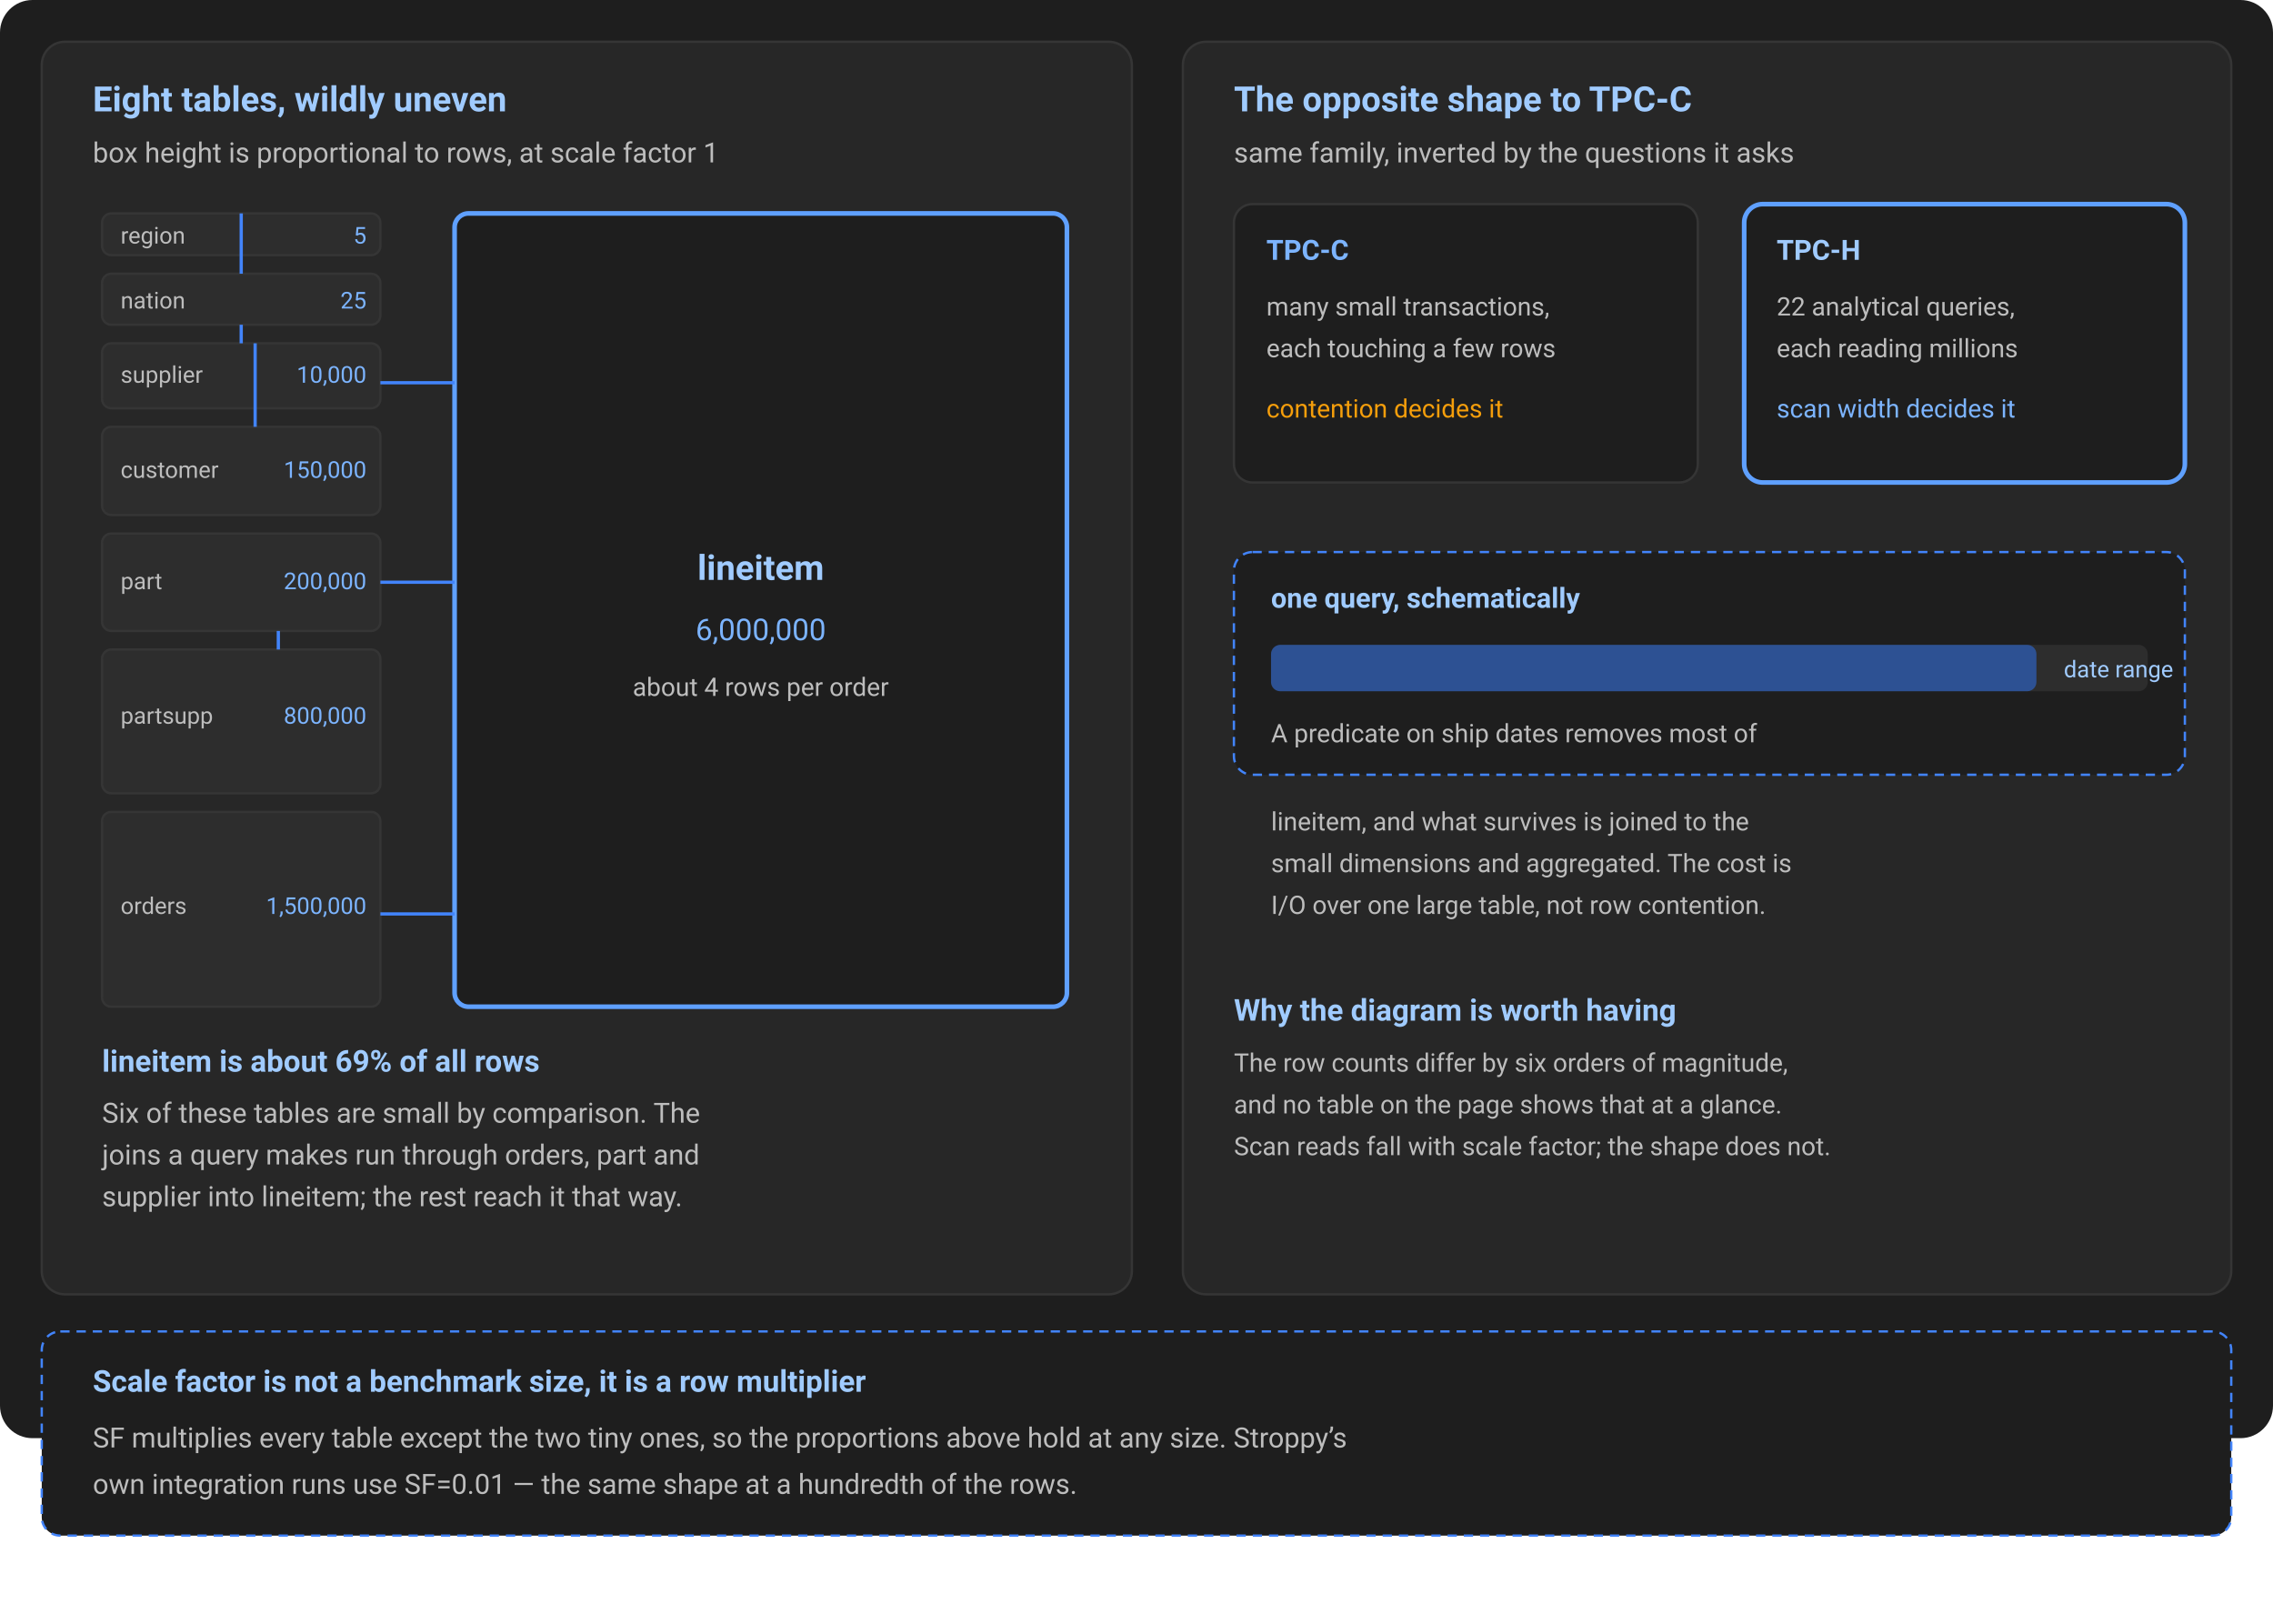
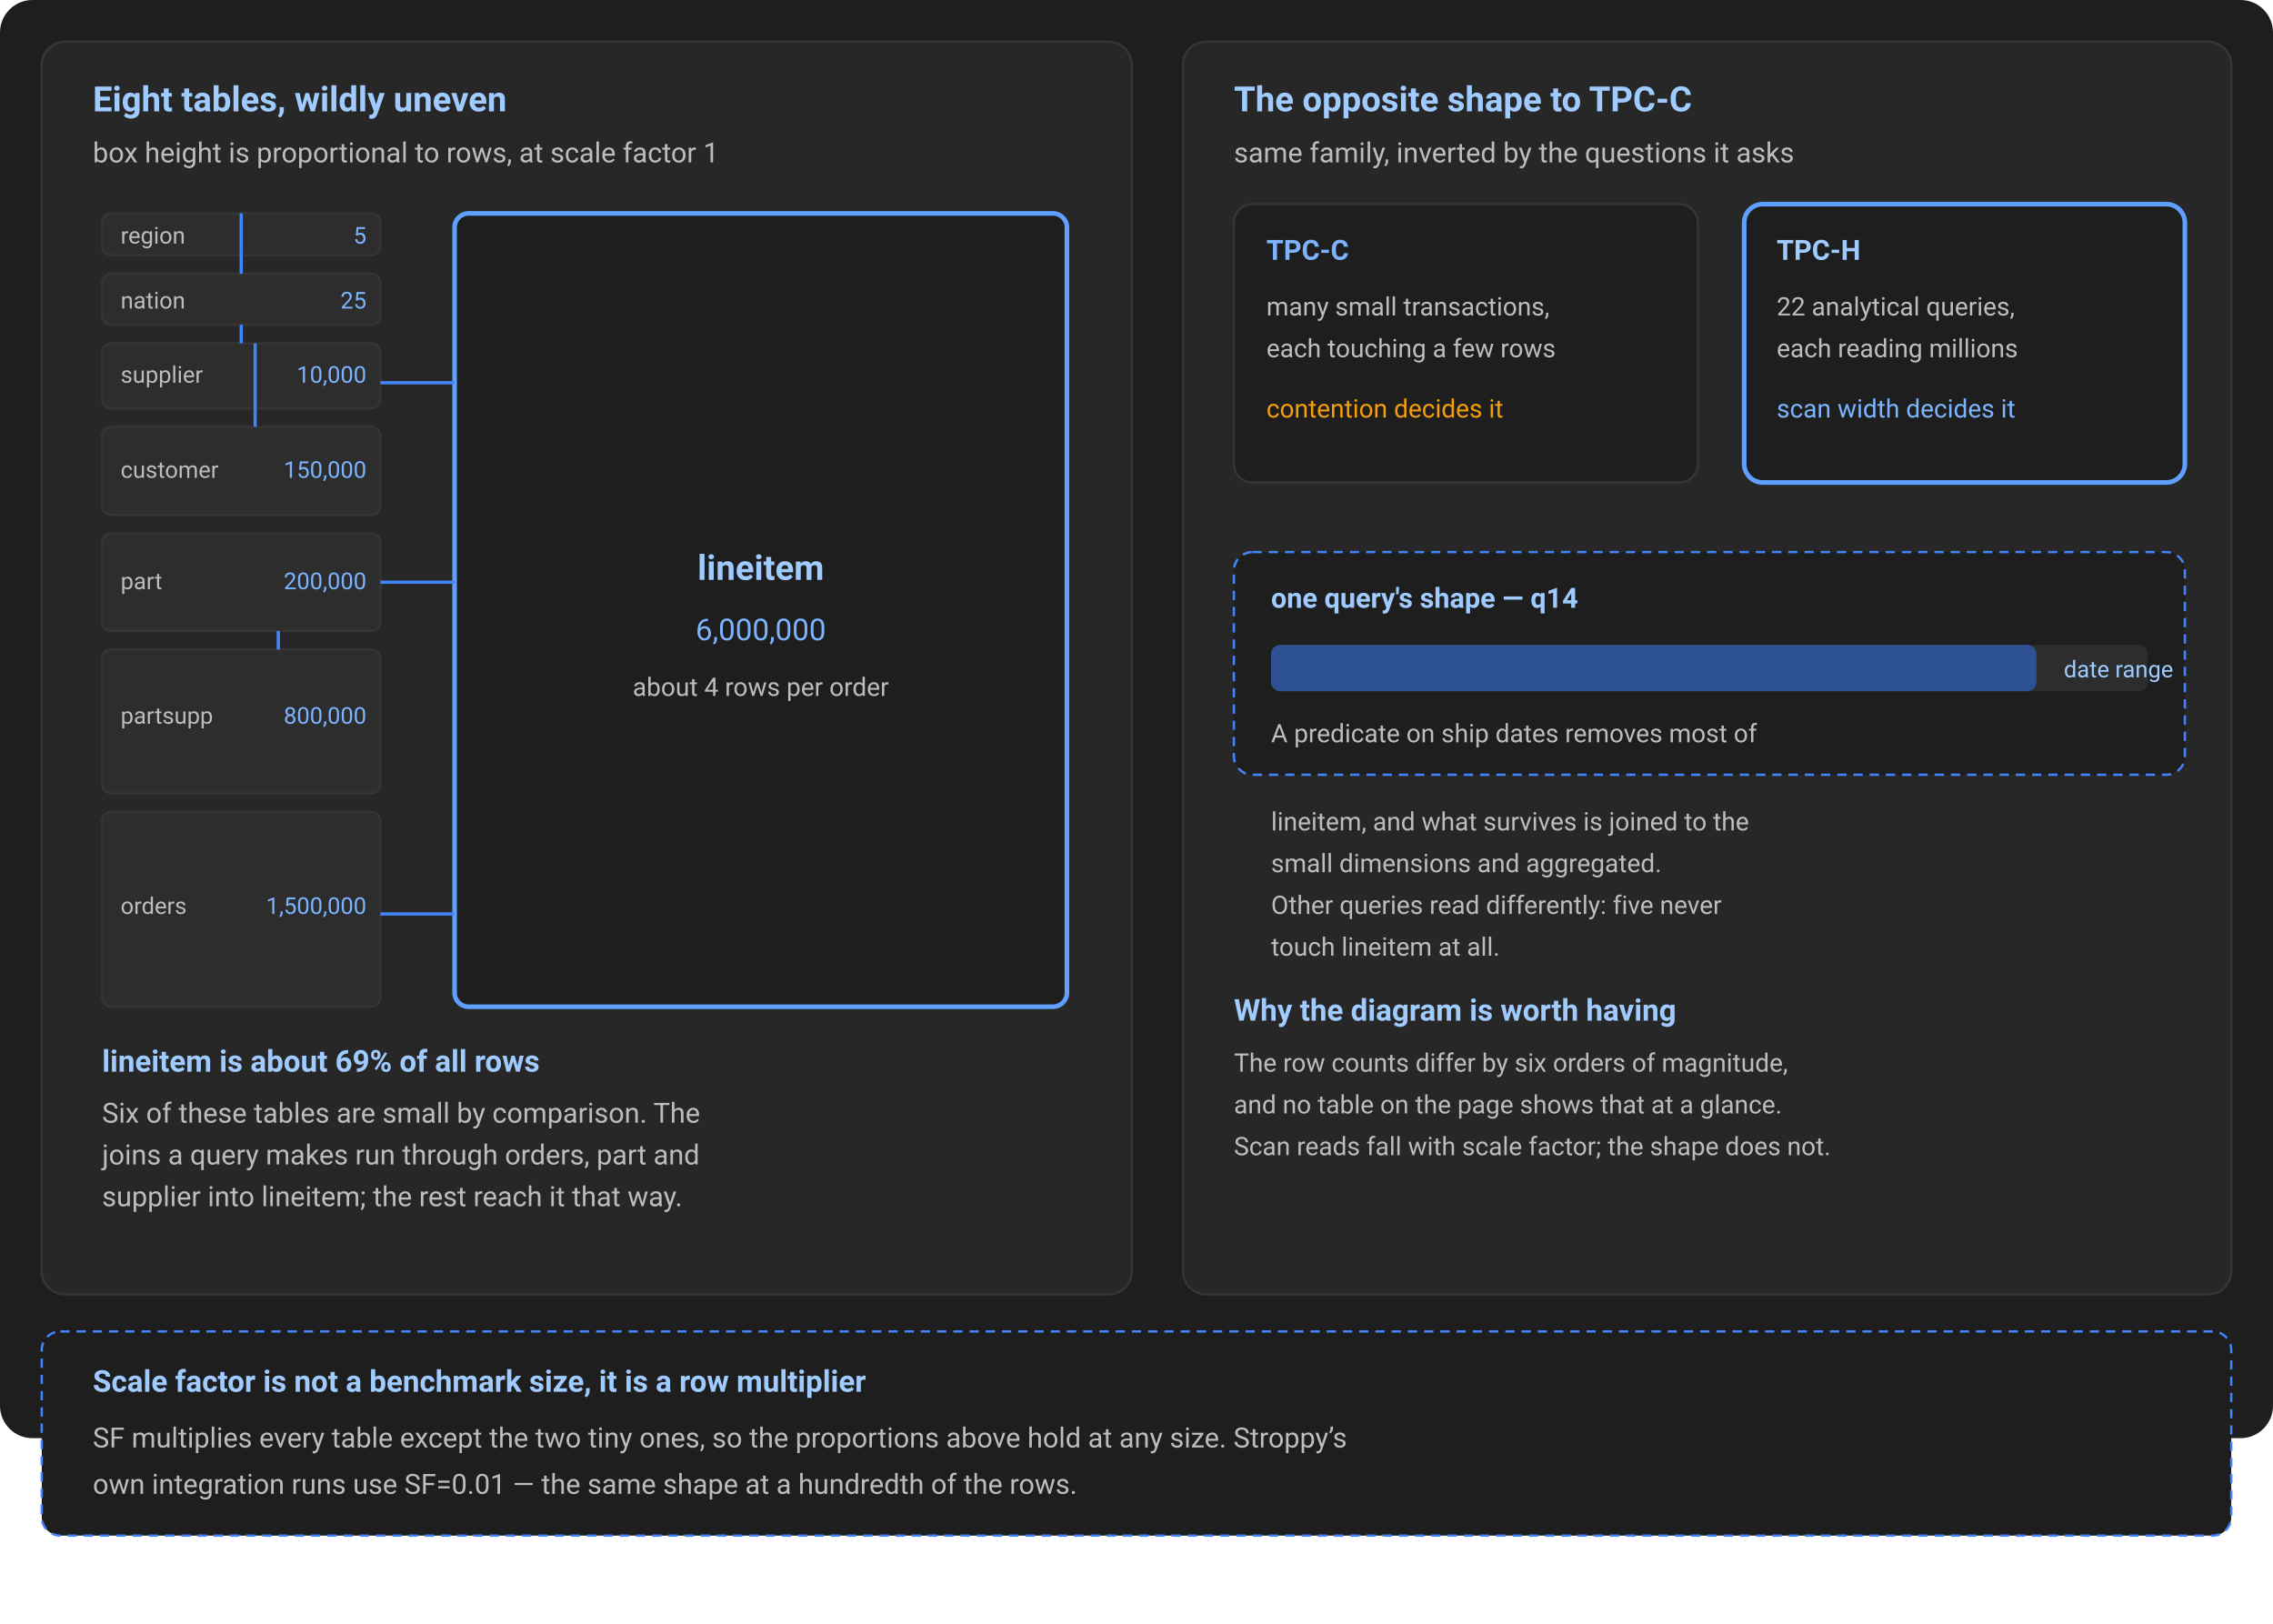
<svg xmlns="http://www.w3.org/2000/svg" viewBox="0 0 980 700" width="980" height="700" role="img" aria-labelledby="tpch-title tpch-desc" font-family="ui-sans-serif, system-ui, -apple-system, Segoe UI, Roboto, sans-serif">
  <rect x="0" y="0" width="980" height="620" rx="14" fill="#1e1e1e" />
  <rect x="18" y="18" width="470" height="540" rx="10" fill="#272727" stroke="#353535" />
  <text x="40" y="48" fill="#a0cbff" font-size="15" font-weight="600">Eight tables, wildly uneven</text>
  <text x="40" y="70" fill="#bdbdbd" font-size="12">box height is proportional to rows, at scale factor 1</text>
  <g font-size="12" fill="#bdbdbd">
    <rect x="44" y="92" width="120" height="18" rx="4" fill="#2d2d2d" stroke="#353535" />
    <text x="52" y="105" font-size="10">region</text>
    <text x="158" y="105" text-anchor="end" fill="#7cb4ff" font-size="10">5</text>
    <rect x="44" y="118" width="120" height="22" rx="4" fill="#2d2d2d" stroke="#353535" />
    <text x="52" y="133" font-size="10">nation</text>
    <text x="158" y="133" text-anchor="end" fill="#7cb4ff" font-size="10">25</text>
    <rect x="44" y="148" width="120" height="28" rx="4" fill="#2d2d2d" stroke="#353535" />
    <text x="52" y="165" font-size="10">supplier</text>
    <text x="158" y="165" text-anchor="end" fill="#7cb4ff" font-size="10">10,000</text>
    <rect x="44" y="184" width="120" height="38" rx="4" fill="#2d2d2d" stroke="#353535" />
    <text x="52" y="206" font-size="10">customer</text>
    <text x="158" y="206" text-anchor="end" fill="#7cb4ff" font-size="10">150,000</text>
    <rect x="44" y="230" width="120" height="42" rx="4" fill="#2d2d2d" stroke="#353535" />
    <text x="52" y="254" font-size="10">part</text>
    <text x="158" y="254" text-anchor="end" fill="#7cb4ff" font-size="10">200,000</text>
    <rect x="44" y="280" width="120" height="62" rx="4" fill="#2d2d2d" stroke="#353535" />
    <text x="52" y="312" font-size="10">partsupp</text>
    <text x="158" y="312" text-anchor="end" fill="#7cb4ff" font-size="10">800,000</text>
    <rect x="44" y="350" width="120" height="84" rx="4" fill="#2d2d2d" stroke="#353535" />
    <text x="52" y="394" font-size="10">orders</text>
    <text x="158" y="394" text-anchor="end" fill="#7cb4ff" font-size="10">1,500,000</text>
    <rect x="196" y="92" width="264" height="342" rx="6" fill="#1e1e1e" stroke="#5fa0ff" stroke-width="2" />
    <text x="328" y="250" text-anchor="middle" fill="#a0cbff" font-size="15" font-weight="600">lineitem</text>
    <text x="328" y="276" text-anchor="middle" fill="#7cb4ff" font-size="13">6,000,000</text>
    <text x="328" y="300" text-anchor="middle" fill="#bdbdbd" font-size="11">about 4 rows per order</text>
  </g>
  <g stroke="#4284fb" stroke-width="1.4" fill="none">
    <path d="M164 394 L196 394" />
    <path d="M164 251 L196 251" />
    <path d="M164 165 L196 165" />
    <path d="M104 118 L104 92" />
    <path d="M104 148 L104 140" />
    <path d="M110 184 L110 148" />
    <path d="M120 280 L120 272" />
  </g>
  <text x="44" y="462" fill="#a0cbff" font-size="13" font-weight="600">lineitem is about 69% of all rows</text>
  <text x="44" y="484" fill="#bdbdbd" font-size="12">Six of these tables are small by comparison. The</text>
  <text x="44" y="502" fill="#bdbdbd" font-size="12">joins a query makes run through orders, part and</text>
  <text x="44" y="520" fill="#bdbdbd" font-size="12">supplier into lineitem; the rest reach it that way.</text>
  <rect x="510" y="18" width="452" height="540" rx="10" fill="#272727" stroke="#353535" />
  <text x="532" y="48" fill="#a0cbff" font-size="15" font-weight="600">The opposite shape to TPC-C</text>
  <text x="532" y="70" fill="#bdbdbd" font-size="12">same family, inverted by the questions it asks</text>
  <rect x="532" y="88" width="200" height="120" rx="8" fill="#1e1e1e" stroke="#353535" />
  <text x="546" y="112" fill="#7cb4ff" font-size="12" font-weight="600">TPC-C</text>
  <text x="546" y="136" fill="#bdbdbd" font-size="11">many small transactions,</text>
  <text x="546" y="154" fill="#bdbdbd" font-size="11">each touching a few rows</text>
  <text x="546" y="180" fill="#f59e0b" font-size="11">contention decides it</text>
  <rect x="752" y="88" width="190" height="120" rx="8" fill="#1e1e1e" stroke="#5fa0ff" stroke-width="2" />
  <text x="766" y="112" fill="#a0cbff" font-size="12" font-weight="600">TPC-H</text>
  <text x="766" y="136" fill="#bdbdbd" font-size="11">22 analytical queries,</text>
  <text x="766" y="154" fill="#bdbdbd" font-size="11">each reading millions</text>
  <text x="766" y="180" fill="#7cb4ff" font-size="11">scan width decides it</text>
  <rect x="532" y="238" width="410" height="96" rx="8" fill="#1e1e1e" stroke="#4284fb" stroke-dasharray="4 3" />
-   <text x="548" y="262" fill="#a0cbff" font-size="12" font-weight="600">one query, schematically</text>
+   <text x="548" y="262" fill="#a0cbff" font-size="12" font-weight="600">one query's shape — q14</text>
  <rect x="548" y="278" width="378" height="20" rx="4" fill="#2d2d2d" />
  <rect x="548" y="278" width="330" height="20" rx="4" fill="#2d6fe8" opacity="0.55" />
  <text x="937" y="292" text-anchor="end" fill="#a0cbff" font-size="10">date range</text>
  <text x="548" y="320" fill="#bdbdbd" font-size="11">A predicate on ship dates removes most of</text>
  <text x="548" y="358" fill="#bdbdbd" font-size="11">lineitem, and what survives is joined to the</text>
-   <text x="548" y="376" fill="#bdbdbd" font-size="11">small dimensions and aggregated. The cost is</text>
-   <text x="548" y="394" fill="#bdbdbd" font-size="11">I/O over one large table, not row contention.</text>
+   <text x="548" y="376" fill="#bdbdbd" font-size="11">small dimensions and aggregated.</text>
+   <text x="548" y="394" fill="#bdbdbd" font-size="11">Other queries read differently: five never</text>
+   <text x="548" y="412" fill="#bdbdbd" font-size="11">touch lineitem at all.</text>
  <text x="532" y="440" fill="#a0cbff" font-size="13" font-weight="600">Why the diagram is worth having</text>
  <text x="532" y="462" fill="#bdbdbd" font-size="11">The row counts differ by six orders of magnitude,</text>
  <text x="532" y="480" fill="#bdbdbd" font-size="11">and no table on the page shows that at a glance.</text>
  <text x="532" y="498" fill="#bdbdbd" font-size="11">Scan reads fall with scale factor; the shape does not.</text>
  <rect x="18" y="574" width="944" height="88" rx="8" fill="#1e1e1e" stroke="#4284fb" stroke-dasharray="4 3" />
  <text x="40" y="600" fill="#a0cbff" font-size="13" font-weight="600">Scale factor is not a benchmark size, it is a row multiplier</text>
  <text x="40" y="624" fill="#bdbdbd" font-size="12">SF multiplies every table except the two tiny ones, so the proportions above hold at any size. Stroppy’s</text>
  <text x="40" y="644" fill="#bdbdbd" font-size="12">own integration runs use SF=0.01 — the same shape at a hundredth of the rows.</text>
  <defs>
    <marker id="arrow" viewBox="0 0 10 10" refX="8" refY="5" markerWidth="6" markerHeight="6" orient="auto-start-reverse">
      <path d="M 0 0 L 10 5 L 0 10 z" fill="#5fa0ff" />
    </marker>
  </defs>
</svg>
